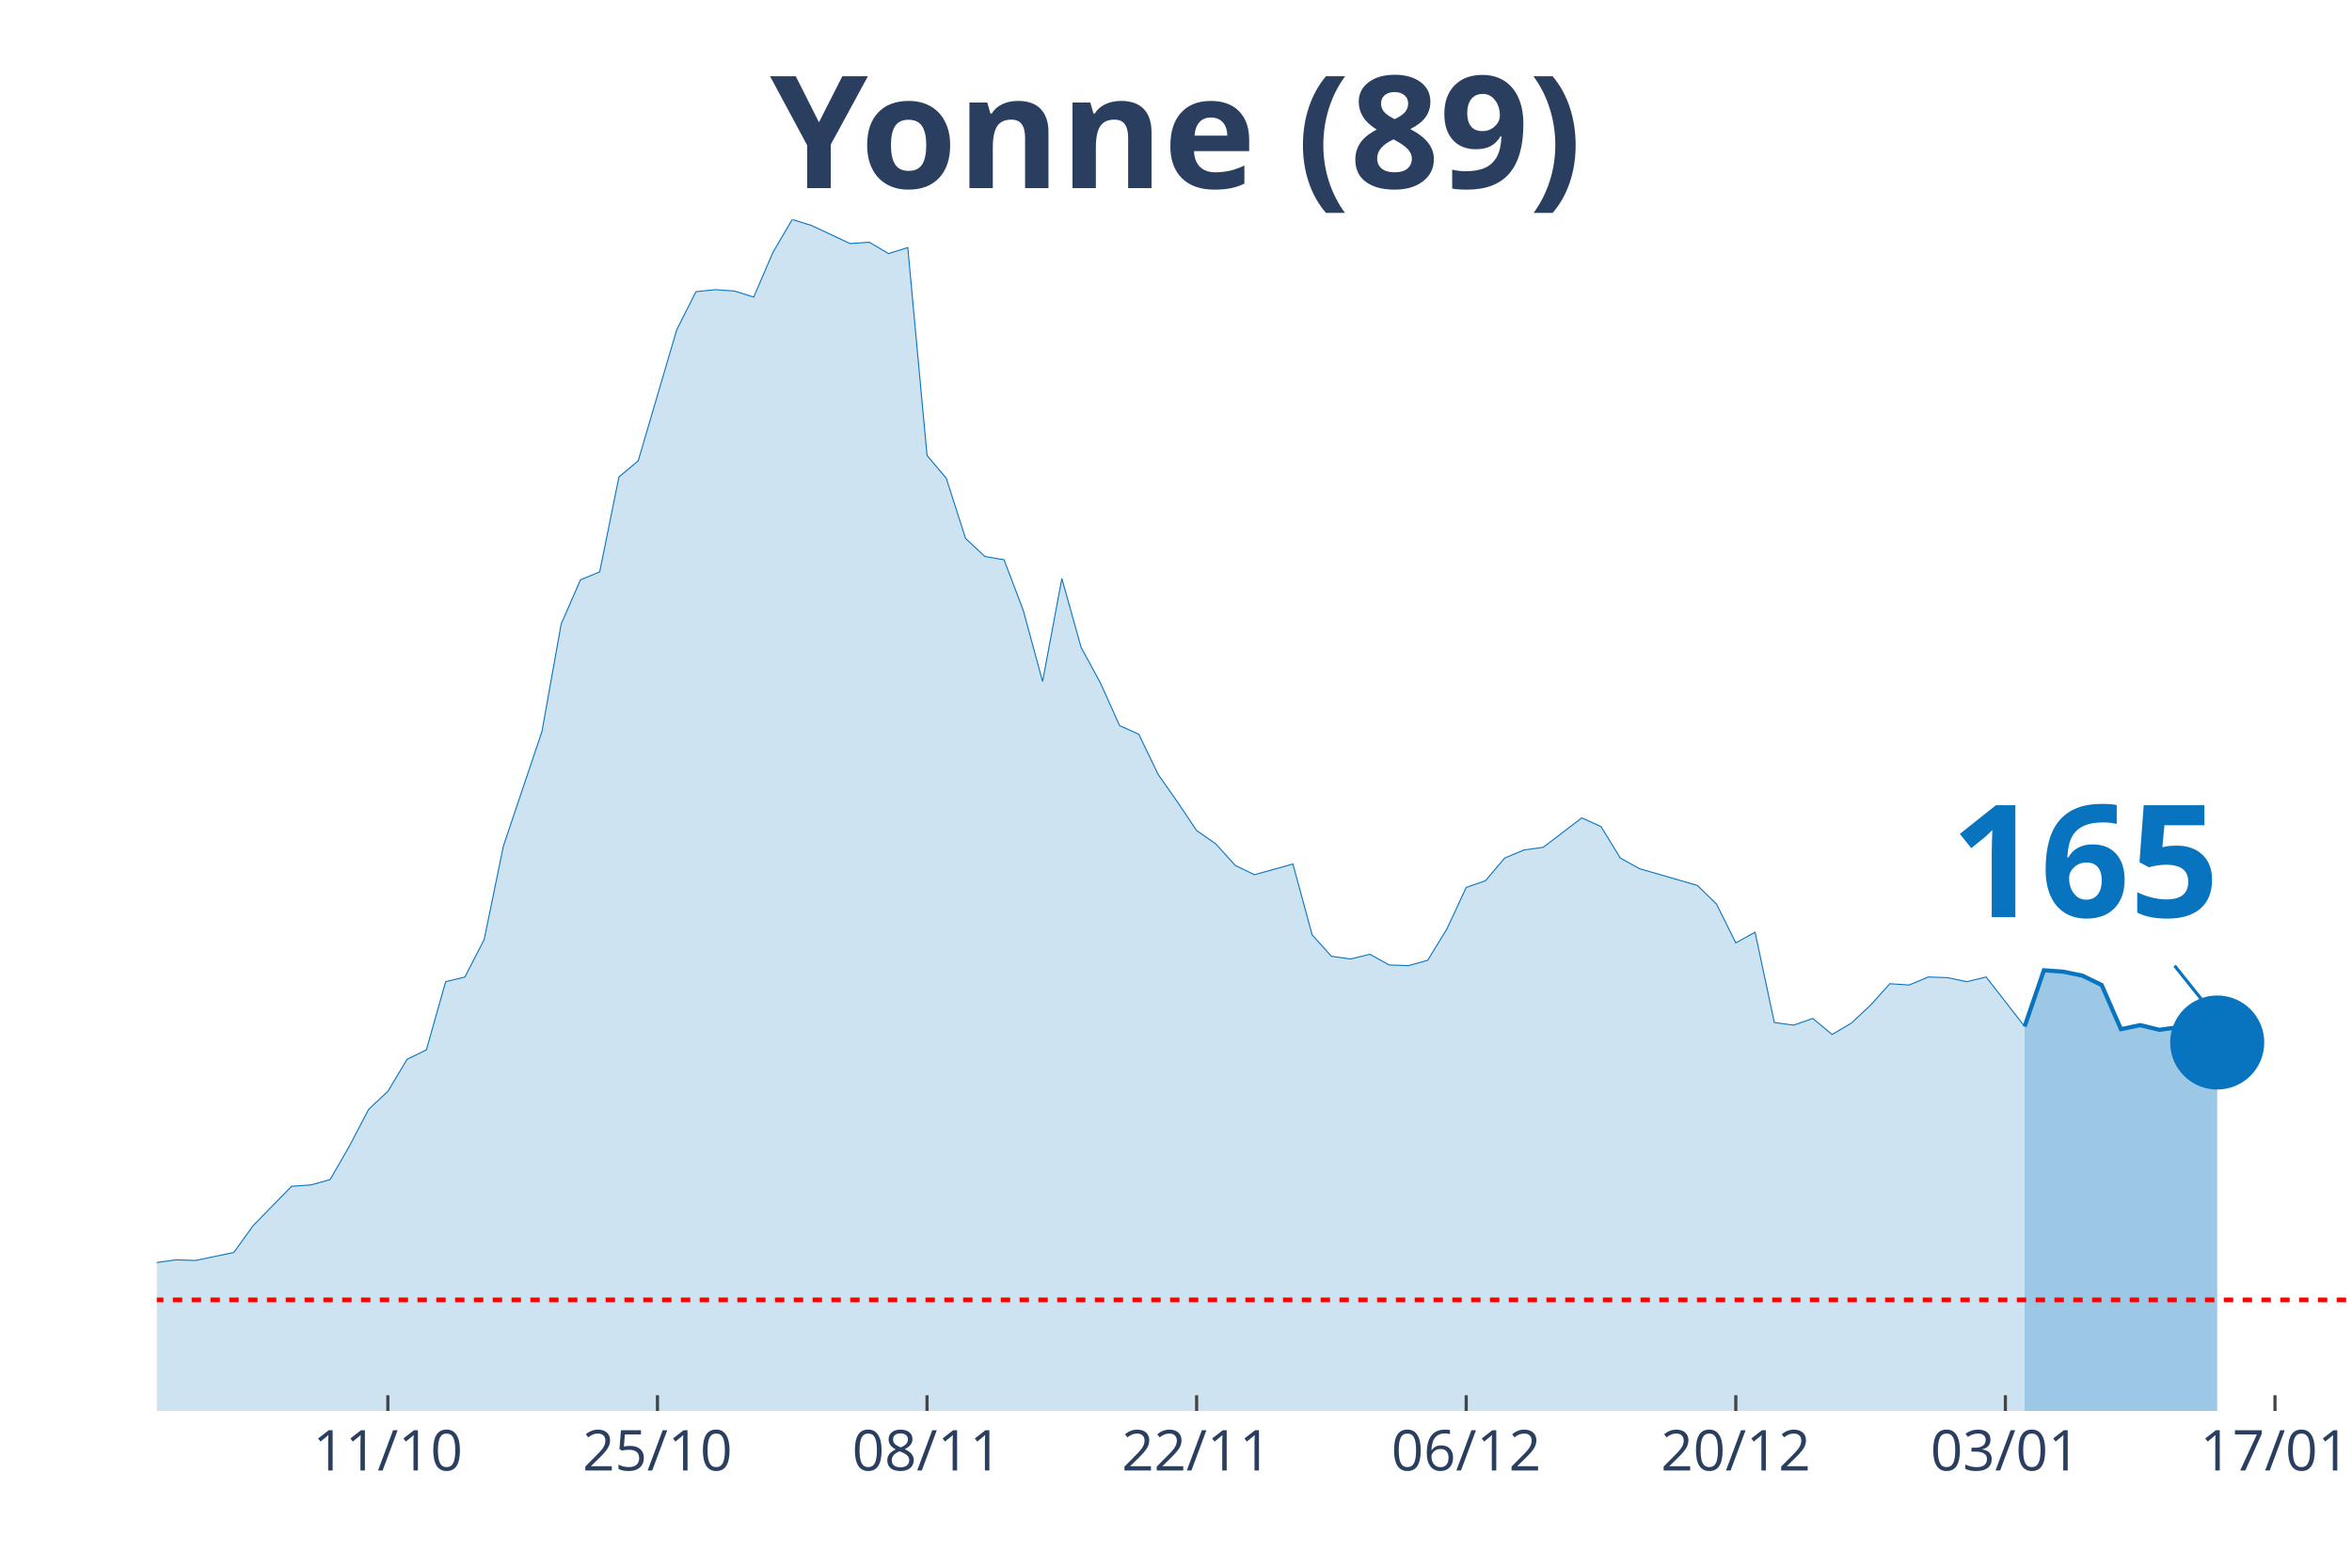
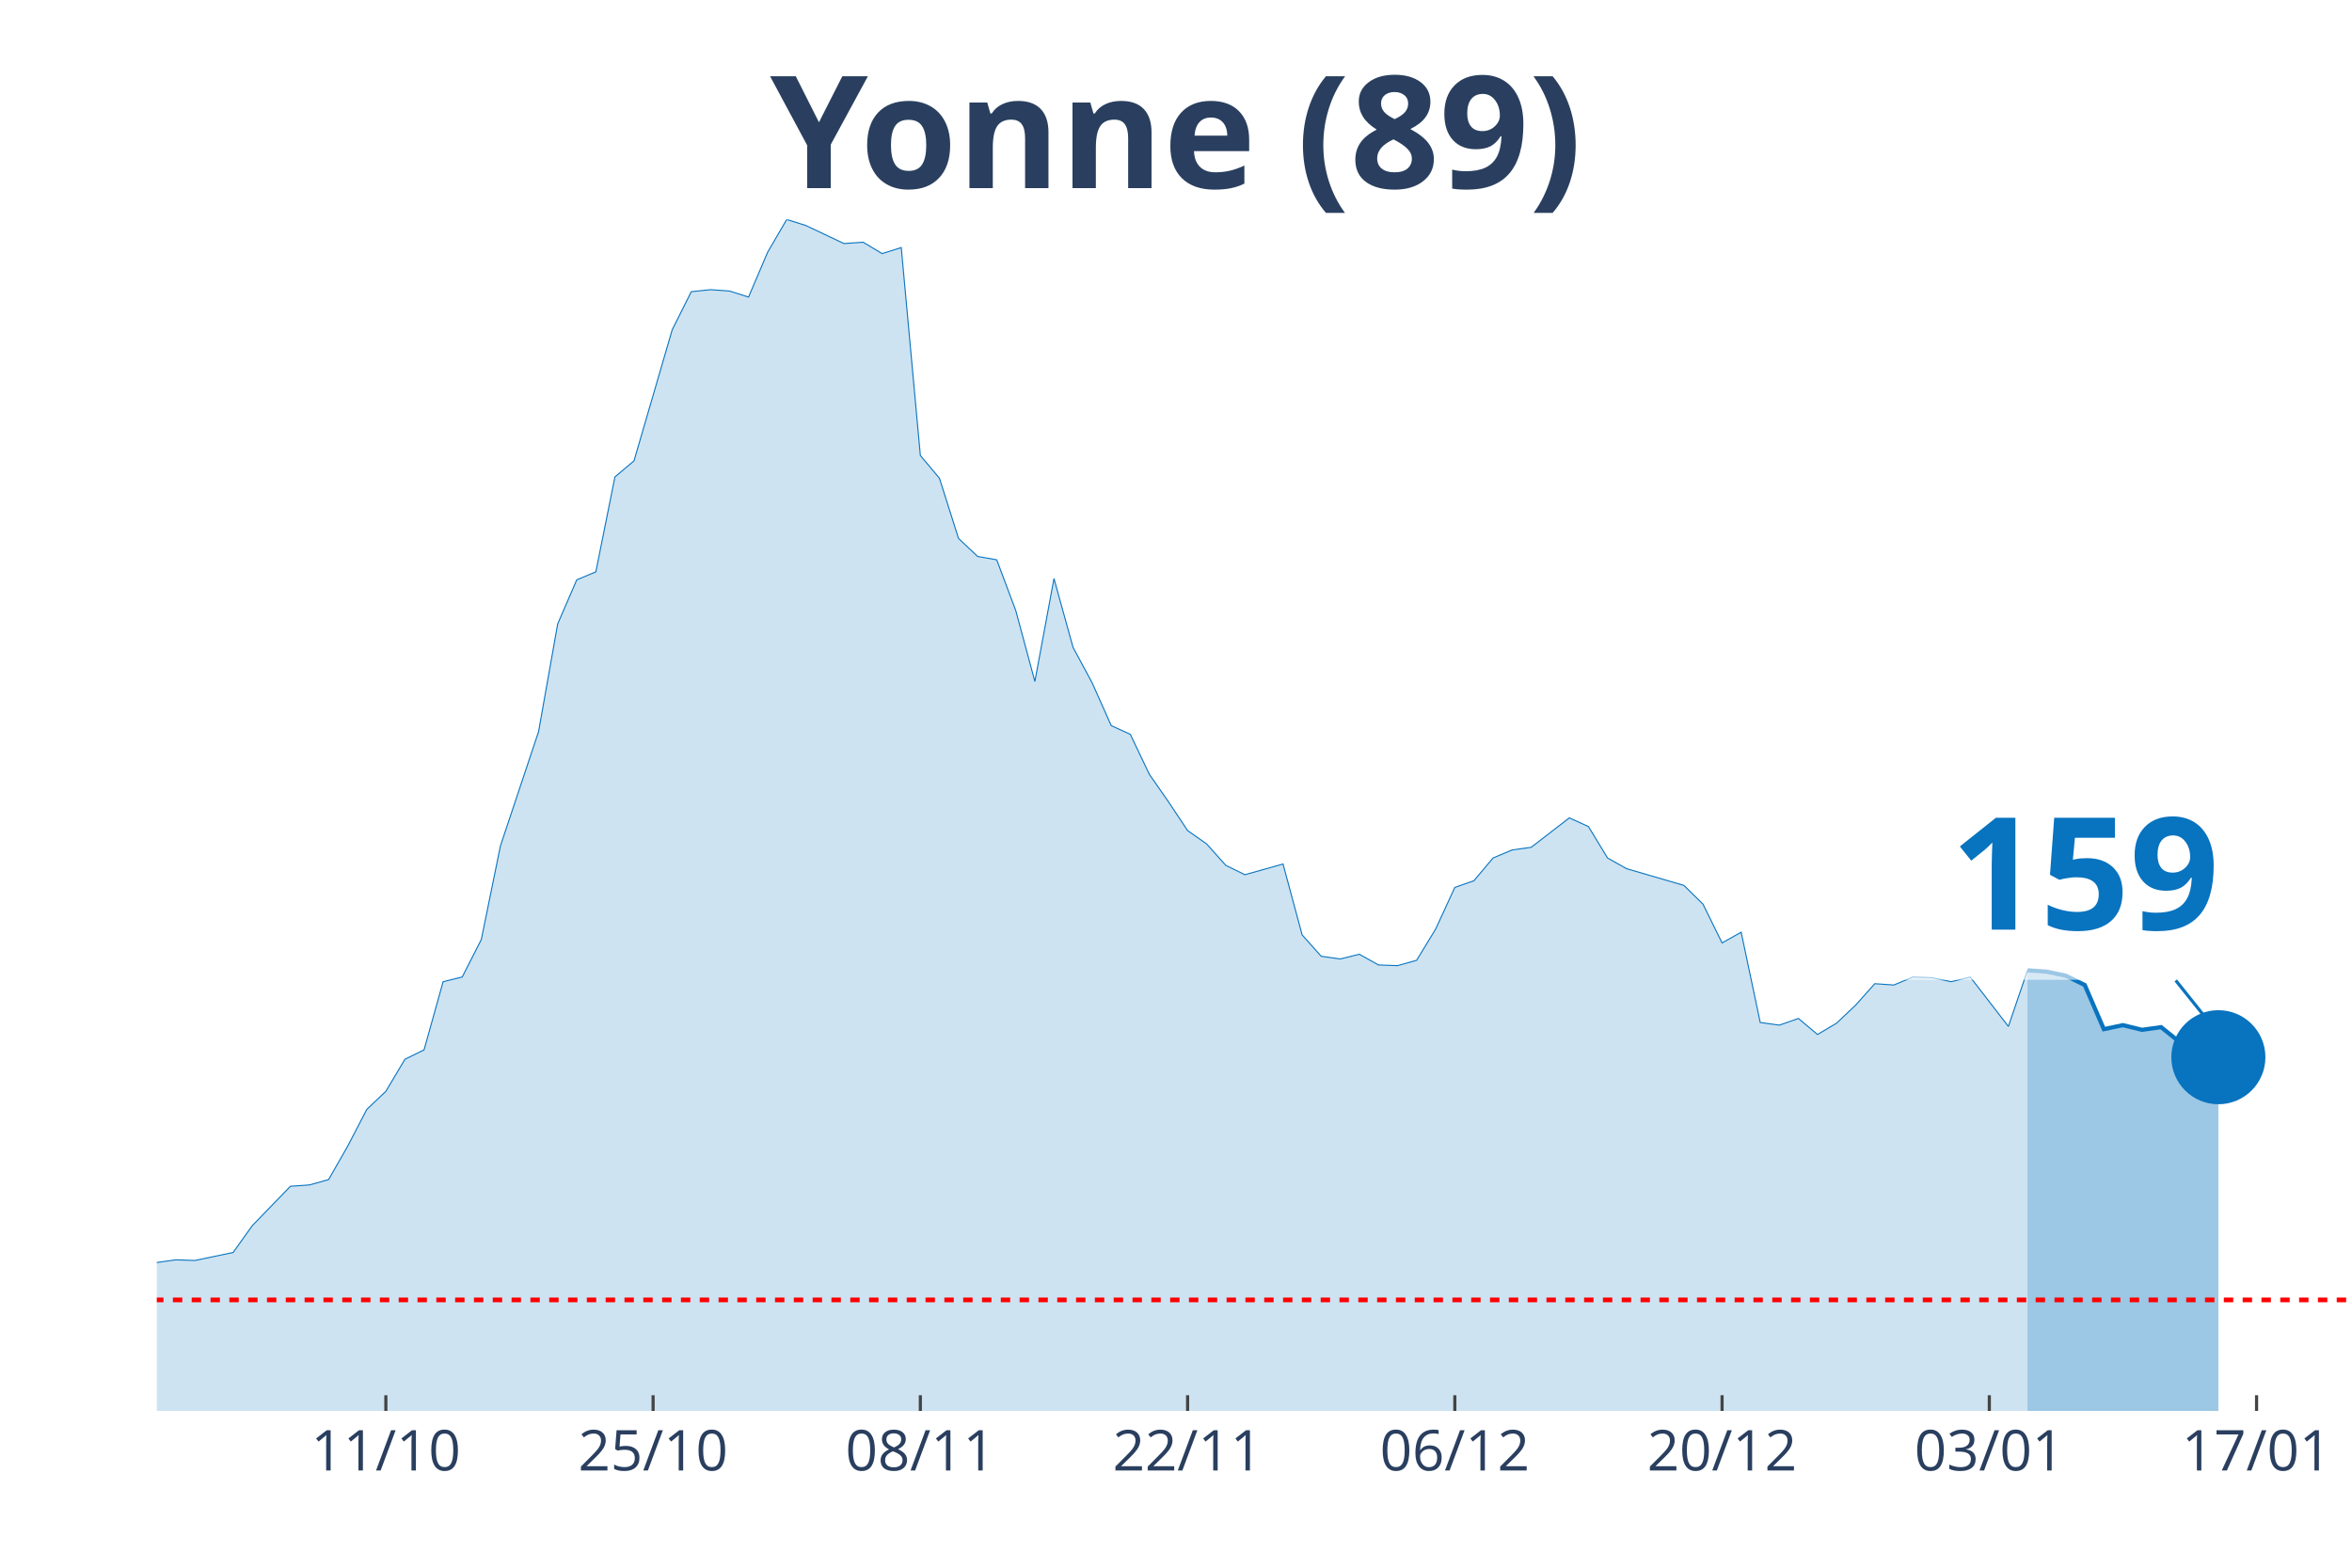
<svg xmlns="http://www.w3.org/2000/svg" class="main-svg" width="1125" height="750" style="" viewBox="0 0 750 500">
  <rect x="0" y="0" width="750" height="500" style="fill: rgb(0, 0, 0); fill-opacity: 0;" />
-   <defs id="defs-4490f4">
+   <defs id="defs-ba26e9">
    <g class="clips">
-       <clipPath id="clip4490f4xyplot" class="plotclip">
+       <clipPath id="clipba26e9xyplot" class="plotclip">
        <rect width="700" height="380" />
      </clipPath>
-       <clipPath class="axesclip" id="clip4490f4x">
+       <clipPath class="axesclip" id="clipba26e9x">
        <rect x="50" y="0" width="700" height="500" />
      </clipPath>
-       <clipPath class="axesclip" id="clip4490f4y">
+       <clipPath class="axesclip" id="clipba26e9y">
        <rect x="0" y="70" width="750" height="380" />
      </clipPath>
-       <clipPath class="axesclip" id="clip4490f4xy">
+       <clipPath class="axesclip" id="clipba26e9xy">
        <rect x="50" y="70" width="700" height="380" />
      </clipPath>
    </g>
    <g class="gradients" />
  </defs>
  <g class="bglayer">
    <rect class="bg" x="50" y="70" width="700" height="380" style="fill: rgb(0, 0, 0); fill-opacity: 0; stroke-width: 0;" />
  </g>
  <g class="layer-below">
    <g class="imagelayer" />
    <g class="shapelayer" />
  </g>
  <g class="cartesianlayer">
    <g class="subplot xy">
      <g class="layer-subplot">
        <g class="shapelayer" />
        <g class="imagelayer" />
      </g>
      <g class="gridlayer">
        <g class="x">
-           <path class="xgrid crisp" transform="translate(123.68,0)" d="M0,70v380" style="stroke: rgb(255, 255, 255); stroke-opacity: 1; stroke-width: 1px;" />
-           <path class="xgrid crisp" transform="translate(209.65,0)" d="M0,70v380" style="stroke: rgb(255, 255, 255); stroke-opacity: 1; stroke-width: 1px;" />
-           <path class="xgrid crisp" transform="translate(295.61,0)" d="M0,70v380" style="stroke: rgb(255, 255, 255); stroke-opacity: 1; stroke-width: 1px;" />
-           <path class="xgrid crisp" transform="translate(381.58,0)" d="M0,70v380" style="stroke: rgb(255, 255, 255); stroke-opacity: 1; stroke-width: 1px;" />
-           <path class="xgrid crisp" transform="translate(467.54,0)" d="M0,70v380" style="stroke: rgb(255, 255, 255); stroke-opacity: 1; stroke-width: 1px;" />
-           <path class="xgrid crisp" transform="translate(553.51,0)" d="M0,70v380" style="stroke: rgb(255, 255, 255); stroke-opacity: 1; stroke-width: 1px;" />
-           <path class="xgrid crisp" transform="translate(639.47,0)" d="M0,70v380" style="stroke: rgb(255, 255, 255); stroke-opacity: 1; stroke-width: 1px;" />
-           <path class="xgrid crisp" transform="translate(725.44,0)" d="M0,70v380" style="stroke: rgb(255, 255, 255); stroke-opacity: 1; stroke-width: 1px;" />
+           <path class="xgrid crisp" transform="translate(123.04,0)" d="M0,70v380" style="stroke: rgb(255, 255, 255); stroke-opacity: 1; stroke-width: 1px;" />
+           <path class="xgrid crisp" transform="translate(208.26,0)" d="M0,70v380" style="stroke: rgb(255, 255, 255); stroke-opacity: 1; stroke-width: 1px;" />
+           <path class="xgrid crisp" transform="translate(293.48,0)" d="M0,70v380" style="stroke: rgb(255, 255, 255); stroke-opacity: 1; stroke-width: 1px;" />
+           <path class="xgrid crisp" transform="translate(378.7,0)" d="M0,70v380" style="stroke: rgb(255, 255, 255); stroke-opacity: 1; stroke-width: 1px;" />
+           <path class="xgrid crisp" transform="translate(463.91,0)" d="M0,70v380" style="stroke: rgb(255, 255, 255); stroke-opacity: 1; stroke-width: 1px;" />
+           <path class="xgrid crisp" transform="translate(549.13,0)" d="M0,70v380" style="stroke: rgb(255, 255, 255); stroke-opacity: 1; stroke-width: 1px;" />
+           <path class="xgrid crisp" transform="translate(634.35,0)" d="M0,70v380" style="stroke: rgb(255, 255, 255); stroke-opacity: 1; stroke-width: 1px;" />
+           <path class="xgrid crisp" transform="translate(719.57,0)" d="M0,70v380" style="stroke: rgb(255, 255, 255); stroke-opacity: 1; stroke-width: 1px;" />
        </g>
        <g class="y" />
      </g>
      <g class="zerolinelayer" />
      <path class="xlines-below" />
      <path class="ylines-below" />
      <g class="overlines-below" />
      <g class="xaxislayer-below" />
      <g class="yaxislayer-below" />
      <g class="overaxes-below" />
-       <g class="plot" transform="translate(50, 70)" clip-path="url('#clip4490f4xyplot')">
+       <g class="plot" transform="translate(50, 70)" clip-path="url('#clipba26e9xyplot')">
        <g class="scatterlayer mlayer">
-           <g class="trace scatter trace3f3cbf" style="stroke-miterlimit: 2;">
+           <g class="trace scatter trace3c9cf8" style="stroke-miterlimit: 2;">
            <g class="fills">
              <g>
-                 <path class="js-fill" d="M595.61,380L-835.09,380L-835.09,373.82L-718.42,375.74L-712.28,375.52L-669.3,379.57L-663.16,379.15L-515.79,378.72L-509.65,377.65L-288.6,375.1L-282.46,373.82L-239.47,364.65L-233.33,363.58L-221.05,358.46L-214.91,355.69L-202.63,356.97L-196.49,352.92L-190.35,352.92L-184.21,355.69L-178.07,354.62L-171.93,357.4L-147.37,362.3L-141.23,361.66L-135.09,359.74L-128.95,353.56L-122.81,350.57L-116.67,349.93L-98.25,339.7L-92.11,337.99L-73.68,336.71L-67.54,334.37L-61.4,324.13L-55.26,322.21L-49.12,320.51L-42.98,324.34L-24.56,324.13L-18.42,332.66L-12.28,333.3L-6.14,337.35L0,332.66L6.14,331.81L12.28,332.02L18.42,330.74L24.56,329.46L30.7,320.93L42.98,308.35L49.12,307.92L55.26,306.22L61.4,295.56L67.54,283.83L73.68,278.07L79.82,267.83L85.96,264.85L92.11,243.1L98.25,241.6L104.39,229.66L110.53,199.81L122.81,163.34L128.95,129.01L135.09,114.94L141.23,112.38L147.37,82.1L153.51,76.98L165.79,35.19L171.93,23.03L178.07,22.39L184.21,22.82L190.35,24.74L196.49,10.45L202.63,0L208.77,1.92L221.05,7.68L227.19,7.25L233.33,10.88L239.47,8.96L245.61,75.27L251.75,82.53L257.89,101.72L264.04,107.47L270.18,108.54L276.32,124.75L282.46,147.35L288.6,114.51L294.74,136.48L300.88,147.78L307.02,161.43L313.16,164.2L319.3,176.99L325.44,185.74L331.58,194.9L337.72,199.17L343.86,205.99L350,208.98L362.28,205.57L368.42,228.17L374.56,234.99L380.7,235.85L386.84,234.35L392.98,237.77L399.12,237.98L405.26,236.27L411.4,226.25L417.54,213.03L423.68,210.9L429.82,203.65L435.96,201.09L442.11,200.24L454.39,190.85L460.53,193.63L466.67,203.65L472.81,207.06L491.23,212.39L497.37,218.36L503.51,230.73L509.65,227.32L515.79,256.11L521.93,256.96L528.07,254.83L534.21,259.94L540.35,256.32L546.49,250.56L552.63,243.74L558.77,244.16L564.91,241.6L571.05,241.82L577.19,243.1L583.33,241.6L595.61,257.38" style="fill: rgb(8, 115, 191); fill-opacity: 0.2; stroke-width: 0;" />
+                 <path class="js-fill" d="M596.52,380L-827.83,380L-827.83,373.82L-718.26,375.74L-712.17,375.74L-578.26,377.23L-572.17,377.65L-353.04,375.74L-346.96,374.46L-280,373.82L-273.91,372.11L-261.74,371.04L-255.65,369.12L-231.3,363.58L-225.22,359.1L-200.87,356.97L-194.78,352.92L-188.7,352.92L-182.61,355.69L-176.52,354.62L-170.43,357.4L-146.09,362.3L-140,361.66L-133.91,359.74L-127.83,353.56L-121.74,350.57L-115.65,349.93L-97.39,339.7L-91.3,337.99L-73.04,336.71L-66.96,334.37L-60.87,324.13L-54.78,322.21L-48.7,320.51L-42.61,324.34L-24.35,324.13L-18.26,332.66L-12.17,333.3L-6.09,337.35L0,332.66L6.09,331.81L12.17,332.02L18.26,330.74L24.35,329.46L30.43,320.93L42.61,308.35L48.7,307.92L54.78,306.22L60.87,295.56L66.96,283.83L73.04,278.07L79.13,267.83L85.22,264.85L91.3,243.1L97.39,241.6L103.48,229.66L109.57,199.81L121.74,163.34L127.83,129.01L133.91,114.94L140,112.38L146.09,82.1L152.17,76.98L164.35,35.19L170.43,23.03L176.52,22.39L182.61,22.82L188.7,24.74L194.78,10.45L200.87,0L206.96,1.92L219.13,7.68L225.22,7.25L231.3,10.88L237.39,8.96L243.48,75.27L249.57,82.53L255.65,101.72L261.74,107.47L267.83,108.54L273.91,124.75L280,147.35L286.09,114.51L292.17,136.48L298.26,147.78L304.35,161.43L310.43,164.2L316.52,176.99L322.61,185.74L328.7,194.9L334.78,199.17L340.87,205.99L346.96,208.98L359.13,205.57L365.22,228.17L371.3,234.99L377.39,235.85L383.48,234.35L389.57,237.77L395.65,237.98L401.74,236.27L407.83,226.25L413.91,213.03L420,210.9L426.09,203.65L432.17,201.09L438.26,200.24L450.43,190.85L456.52,193.63L462.61,203.65L468.7,207.06L486.96,212.39L493.04,218.36L499.13,230.73L505.22,227.32L511.3,256.11L517.39,256.96L523.48,254.83L529.57,259.94L535.65,256.32L541.74,250.56L547.83,243.74L553.91,244.16L560,241.6L566.09,241.82L572.17,243.1L578.26,241.6L590.43,257.38L596.52,239.47" style="fill: rgb(8, 115, 191); fill-opacity: 0.2; stroke-width: 0;" />
              </g>
            </g>
            <g class="errorbars" />
            <g class="lines">
-               <path class="js-line" d="M-835.09,373.82L-718.42,375.74L-712.28,375.52L-669.3,379.57L-663.16,379.15L-515.79,378.72L-509.65,377.65L-288.6,375.1L-282.46,373.82L-239.47,364.65L-233.33,363.58L-221.05,358.46L-214.91,355.69L-202.63,356.97L-196.49,352.92L-190.35,352.92L-184.21,355.69L-178.07,354.62L-171.93,357.4L-147.37,362.3L-141.23,361.66L-135.09,359.74L-128.95,353.56L-122.81,350.57L-116.67,349.93L-98.25,339.7L-92.11,337.99L-73.68,336.71L-67.54,334.37L-61.4,324.13L-55.26,322.21L-49.12,320.51L-42.98,324.34L-24.56,324.13L-18.42,332.66L-12.28,333.3L-6.14,337.35L0,332.66L6.14,331.81L12.28,332.02L18.42,330.74L24.56,329.46L30.7,320.93L42.98,308.35L49.12,307.92L55.26,306.22L61.4,295.56L67.54,283.83L73.68,278.07L79.82,267.83L85.96,264.85L92.11,243.1L98.25,241.6L104.39,229.66L110.53,199.81L122.81,163.34L128.95,129.01L135.09,114.94L141.23,112.38L147.37,82.1L153.51,76.98L165.79,35.19L171.93,23.03L178.07,22.39L184.21,22.82L190.35,24.74L196.49,10.45L202.63,0L208.77,1.92L221.05,7.68L227.19,7.25L233.33,10.88L239.47,8.96L245.61,75.27L251.75,82.53L257.89,101.72L264.04,107.47L270.18,108.54L276.32,124.75L282.46,147.35L288.6,114.51L294.74,136.48L300.88,147.78L307.02,161.43L313.16,164.2L319.3,176.99L325.44,185.74L331.58,194.9L337.72,199.17L343.86,205.99L350,208.98L362.28,205.57L368.42,228.17L374.56,234.99L380.7,235.85L386.84,234.35L392.98,237.77L399.12,237.98L405.26,236.27L411.4,226.25L417.54,213.03L423.68,210.9L429.82,203.65L435.96,201.09L442.11,200.24L454.39,190.85L460.53,193.63L466.67,203.65L472.81,207.06L491.23,212.39L497.37,218.36L503.51,230.73L509.65,227.32L515.79,256.11L521.93,256.96L528.07,254.83L534.21,259.94L540.35,256.32L546.49,250.56L552.63,243.74L558.77,244.16L564.91,241.6L571.05,241.82L577.19,243.1L583.33,241.6L595.61,257.38" style="vector-effect: non-scaling-stroke; fill: none; stroke: rgb(8, 115, 191); stroke-opacity: 1; stroke-width: 0.5px; opacity: 1;" />
+               <path class="js-line" d="M-827.83,373.82L-718.26,375.74L-712.17,375.74L-578.26,377.23L-572.17,377.65L-353.04,375.74L-346.96,374.46L-280,373.82L-273.91,372.11L-261.74,371.04L-255.65,369.12L-231.3,363.58L-225.22,359.1L-200.87,356.97L-194.78,352.92L-188.7,352.92L-182.61,355.69L-176.52,354.62L-170.43,357.4L-146.09,362.3L-140,361.66L-133.91,359.74L-127.83,353.56L-121.74,350.57L-115.65,349.93L-97.39,339.7L-91.3,337.99L-73.04,336.71L-66.96,334.37L-60.87,324.13L-54.78,322.21L-48.7,320.51L-42.61,324.34L-24.35,324.13L-18.26,332.66L-12.17,333.3L-6.09,337.35L0,332.66L6.09,331.81L12.17,332.02L18.26,330.74L24.35,329.46L30.43,320.93L42.61,308.35L48.7,307.92L54.78,306.22L60.87,295.56L66.96,283.83L73.04,278.07L79.13,267.83L85.22,264.85L91.3,243.1L97.39,241.6L103.48,229.66L109.57,199.81L121.74,163.34L127.83,129.01L133.91,114.94L140,112.38L146.09,82.1L152.17,76.98L164.35,35.19L170.43,23.03L176.52,22.39L182.61,22.82L188.7,24.74L194.78,10.45L200.87,0L206.96,1.92L219.13,7.68L225.22,7.25L231.3,10.88L237.39,8.96L243.48,75.27L249.57,82.53L255.65,101.72L261.74,107.47L267.83,108.54L273.91,124.75L280,147.35L286.09,114.51L292.17,136.48L298.26,147.78L304.35,161.43L310.43,164.2L316.52,176.99L322.61,185.74L328.7,194.9L334.78,199.17L340.87,205.99L346.96,208.98L359.13,205.57L365.22,228.17L371.3,234.99L377.39,235.85L383.48,234.35L389.57,237.77L395.65,237.98L401.74,236.27L407.83,226.25L413.91,213.03L420,210.9L426.09,203.65L432.17,201.09L438.26,200.24L450.43,190.85L456.52,193.63L462.61,203.65L468.7,207.06L486.96,212.39L493.04,218.36L499.13,230.73L505.22,227.32L511.3,256.11L517.39,256.96L523.48,254.83L529.57,259.94L535.65,256.32L541.74,250.56L547.83,243.74L553.91,244.16L560,241.6L566.09,241.82L572.17,243.1L578.26,241.6L590.43,257.38L596.52,239.47" style="vector-effect: non-scaling-stroke; fill: none; stroke: rgb(8, 115, 191); stroke-opacity: 1; stroke-width: 0.5px; opacity: 1;" />
            </g>
            <g class="points" />
            <g class="text" />
          </g>
-           <g class="trace scatter traceb5f9cd" style="stroke-miterlimit: 2;">
+           <g class="trace scatter tracecfc07e" style="stroke-miterlimit: 2;">
            <g class="fills">
              <g>
-                 <path class="js-fill" d="M657.02,380L595.61,380L595.61,257.38L601.75,239.47L607.89,239.9L614.04,241.18L620.18,244.16L626.32,258.24L632.46,256.96L638.6,258.45L644.74,257.6L650.88,262.5L657.02,262.5" style="fill: rgb(8, 115, 191); fill-opacity: 0.4; stroke-width: 0;" />
+                 <path class="js-fill" d="M657.39,380L596.52,380L596.52,239.47L602.61,239.9L608.7,241.18L614.78,244.16L620.87,258.24L626.96,256.96L633.04,258.45L639.13,257.6L645.22,262.5L651.3,262.5L657.39,267.19" style="fill: rgb(8, 115, 191); fill-opacity: 0.4; stroke-width: 0;" />
              </g>
            </g>
            <g class="errorbars" />
            <g class="lines">
-               <path class="js-line" d="M595.61,257.38L601.75,239.47L607.89,239.9L614.04,241.18L620.18,244.16L626.32,258.24L632.46,256.96L638.6,258.45L644.74,257.6L650.88,262.5L657.02,262.5" style="vector-effect: non-scaling-stroke; fill: none; stroke: rgb(8, 115, 191); stroke-opacity: 1; stroke-width: 2px; opacity: 1;" />
+               <path class="js-line" d="M596.52,239.47L602.61,239.9L608.7,241.18L614.78,244.16L620.87,258.24L626.96,256.96L633.04,258.45L639.13,257.6L645.22,262.5L651.3,262.5L657.39,267.19" style="vector-effect: non-scaling-stroke; fill: none; stroke: rgb(8, 115, 191); stroke-opacity: 1; stroke-width: 2px; opacity: 1;" />
            </g>
            <g class="points" />
            <g class="text" />
          </g>
-           <g class="trace scatter trace3801a7" style="stroke-miterlimit: 2; opacity: 1;">
+           <g class="trace scatter tracef00212" style="stroke-miterlimit: 2; opacity: 1;">
            <g class="fills" />
            <g class="errorbars" />
            <g class="lines" />
            <g class="points">
-               <path class="point" transform="translate(657.02,262.5)" d="M15,0A15,15 0 1,1 0,-15A15,15 0 0,1 15,0Z" style="opacity: 1; stroke-width: 0px; fill: rgb(8, 115, 191); fill-opacity: 1;" />
+               <path class="point" transform="translate(657.39,267.19)" d="M15,0A15,15 0 1,1 0,-15A15,15 0 0,1 15,0Z" style="opacity: 1; stroke-width: 0px; fill: rgb(8, 115, 191); fill-opacity: 1;" />
            </g>
            <g class="text" />
          </g>
        </g>
      </g>
      <g class="overplot" />
      <path class="xlines-above crisp" style="fill: none; stroke-width: 1px; stroke: rgb(0, 0, 0); stroke-opacity: 0;" d="" />
      <path class="ylines-above crisp" style="fill: none;" d="M0,0" />
      <g class="overlines-above" />
      <g class="xaxislayer-above">
-         <path class="xtick ticks crisp" d="M0,450v-5" transform="translate(123.68,0)" style="stroke: rgb(68, 68, 68); stroke-opacity: 1; stroke-width: 1px;" />
-         <path class="xtick ticks crisp" d="M0,450v-5" transform="translate(209.65,0)" style="stroke: rgb(68, 68, 68); stroke-opacity: 1; stroke-width: 1px;" />
-         <path class="xtick ticks crisp" d="M0,450v-5" transform="translate(295.61,0)" style="stroke: rgb(68, 68, 68); stroke-opacity: 1; stroke-width: 1px;" />
-         <path class="xtick ticks crisp" d="M0,450v-5" transform="translate(381.58,0)" style="stroke: rgb(68, 68, 68); stroke-opacity: 1; stroke-width: 1px;" />
-         <path class="xtick ticks crisp" d="M0,450v-5" transform="translate(467.54,0)" style="stroke: rgb(68, 68, 68); stroke-opacity: 1; stroke-width: 1px;" />
-         <path class="xtick ticks crisp" d="M0,450v-5" transform="translate(553.51,0)" style="stroke: rgb(68, 68, 68); stroke-opacity: 1; stroke-width: 1px;" />
-         <path class="xtick ticks crisp" d="M0,450v-5" transform="translate(639.47,0)" style="stroke: rgb(68, 68, 68); stroke-opacity: 1; stroke-width: 1px;" />
-         <path class="xtick ticks crisp" d="M0,450v-5" transform="translate(725.44,0)" style="stroke: rgb(68, 68, 68); stroke-opacity: 1; stroke-width: 1px;" />
+         <path class="xtick ticks crisp" d="M0,450v-5" transform="translate(123.04,0)" style="stroke: rgb(68, 68, 68); stroke-opacity: 1; stroke-width: 1px;" />
+         <path class="xtick ticks crisp" d="M0,450v-5" transform="translate(208.26,0)" style="stroke: rgb(68, 68, 68); stroke-opacity: 1; stroke-width: 1px;" />
+         <path class="xtick ticks crisp" d="M0,450v-5" transform="translate(293.48,0)" style="stroke: rgb(68, 68, 68); stroke-opacity: 1; stroke-width: 1px;" />
+         <path class="xtick ticks crisp" d="M0,450v-5" transform="translate(378.7,0)" style="stroke: rgb(68, 68, 68); stroke-opacity: 1; stroke-width: 1px;" />
+         <path class="xtick ticks crisp" d="M0,450v-5" transform="translate(463.91,0)" style="stroke: rgb(68, 68, 68); stroke-opacity: 1; stroke-width: 1px;" />
+         <path class="xtick ticks crisp" d="M0,450v-5" transform="translate(549.13,0)" style="stroke: rgb(68, 68, 68); stroke-opacity: 1; stroke-width: 1px;" />
+         <path class="xtick ticks crisp" d="M0,450v-5" transform="translate(634.35,0)" style="stroke: rgb(68, 68, 68); stroke-opacity: 1; stroke-width: 1px;" />
+         <path class="xtick ticks crisp" d="M0,450v-5" transform="translate(719.57,0)" style="stroke: rgb(68, 68, 68); stroke-opacity: 1; stroke-width: 1px;" />
        <g class="xtick">
-           <text text-anchor="middle" x="0" y="469" transform="translate(123.68,0)" style="font-family: 'Open Sans', verdana, arial, sans-serif; font-size: 18px; fill: rgb(42, 63, 95); fill-opacity: 1; white-space: pre;">11/10</text>
+           <text text-anchor="middle" x="0" y="469" transform="translate(123.04,0)" style="font-family: 'Open Sans', verdana, arial, sans-serif; font-size: 18px; fill: rgb(42, 63, 95); fill-opacity: 1; white-space: pre;">11/10</text>
        </g>
        <g class="xtick">
-           <text text-anchor="middle" x="0" y="469" transform="translate(209.65,0)" style="font-family: 'Open Sans', verdana, arial, sans-serif; font-size: 18px; fill: rgb(42, 63, 95); fill-opacity: 1; white-space: pre;">25/10</text>
+           <text text-anchor="middle" x="0" y="469" transform="translate(208.26,0)" style="font-family: 'Open Sans', verdana, arial, sans-serif; font-size: 18px; fill: rgb(42, 63, 95); fill-opacity: 1; white-space: pre;">25/10</text>
        </g>
        <g class="xtick">
-           <text text-anchor="middle" x="0" y="469" transform="translate(295.61,0)" style="font-family: 'Open Sans', verdana, arial, sans-serif; font-size: 18px; fill: rgb(42, 63, 95); fill-opacity: 1; white-space: pre;">08/11</text>
+           <text text-anchor="middle" x="0" y="469" transform="translate(293.48,0)" style="font-family: 'Open Sans', verdana, arial, sans-serif; font-size: 18px; fill: rgb(42, 63, 95); fill-opacity: 1; white-space: pre;">08/11</text>
        </g>
        <g class="xtick">
-           <text text-anchor="middle" x="0" y="469" transform="translate(381.58,0)" style="font-family: 'Open Sans', verdana, arial, sans-serif; font-size: 18px; fill: rgb(42, 63, 95); fill-opacity: 1; white-space: pre;">22/11</text>
+           <text text-anchor="middle" x="0" y="469" transform="translate(378.7,0)" style="font-family: 'Open Sans', verdana, arial, sans-serif; font-size: 18px; fill: rgb(42, 63, 95); fill-opacity: 1; white-space: pre;">22/11</text>
        </g>
        <g class="xtick">
-           <text text-anchor="middle" x="0" y="469" transform="translate(467.54,0)" style="font-family: 'Open Sans', verdana, arial, sans-serif; font-size: 18px; fill: rgb(42, 63, 95); fill-opacity: 1; white-space: pre;">06/12</text>
+           <text text-anchor="middle" x="0" y="469" transform="translate(463.91,0)" style="font-family: 'Open Sans', verdana, arial, sans-serif; font-size: 18px; fill: rgb(42, 63, 95); fill-opacity: 1; white-space: pre;">06/12</text>
        </g>
        <g class="xtick">
-           <text text-anchor="middle" x="0" y="469" transform="translate(553.51,0)" style="font-family: 'Open Sans', verdana, arial, sans-serif; font-size: 18px; fill: rgb(42, 63, 95); fill-opacity: 1; white-space: pre;">20/12</text>
+           <text text-anchor="middle" x="0" y="469" transform="translate(549.13,0)" style="font-family: 'Open Sans', verdana, arial, sans-serif; font-size: 18px; fill: rgb(42, 63, 95); fill-opacity: 1; white-space: pre;">20/12</text>
        </g>
        <g class="xtick">
-           <text text-anchor="middle" x="0" y="469" transform="translate(639.47,0)" style="font-family: 'Open Sans', verdana, arial, sans-serif; font-size: 18px; fill: rgb(42, 63, 95); fill-opacity: 1; white-space: pre;">03/01</text>
+           <text text-anchor="middle" x="0" y="469" transform="translate(634.35,0)" style="font-family: 'Open Sans', verdana, arial, sans-serif; font-size: 18px; fill: rgb(42, 63, 95); fill-opacity: 1; white-space: pre;">03/01</text>
        </g>
        <g class="xtick">
-           <text text-anchor="middle" x="0" y="469" transform="translate(725.44,0)" style="font-family: 'Open Sans', verdana, arial, sans-serif; font-size: 18px; fill: rgb(42, 63, 95); fill-opacity: 1; white-space: pre;">17/01</text>
+           <text text-anchor="middle" x="0" y="469" transform="translate(719.57,0)" style="font-family: 'Open Sans', verdana, arial, sans-serif; font-size: 18px; fill: rgb(42, 63, 95); fill-opacity: 1; white-space: pre;">17/01</text>
        </g>
      </g>
      <g class="yaxislayer-above" />
      <g class="overaxes-above" />
    </g>
  </g>
  <g class="polarlayer" />
  <g class="ternarylayer" />
  <g class="geolayer" />
  <g class="funnelarealayer" />
  <g class="pielayer" />
  <g class="treemaplayer" />
  <g class="sunburstlayer" />
  <g class="glimages" />
-   <defs id="topdefs-4490f4">
+   <defs id="topdefs-ba26e9">
    <g class="clips" />
  </defs>
  <g class="layer-above">
    <g class="imagelayer" />
    <g class="shapelayer">
-       <path data-index="0" fill-rule="evenodd" d="M-3400.88,414.59L1087.72,414.59" clip-path="url('#clip4490f4xy')" style="opacity: 1; stroke: rgb(255, 0, 0); stroke-opacity: 1; fill: rgb(0, 0, 0); fill-opacity: 0; stroke-dasharray: 3px, 3px; stroke-width: 1.5px;" />
+       <path data-index="0" fill-rule="evenodd" d="M-3370.87,414.59L1078.7,414.59" clip-path="url('#clipba26e9xy')" style="opacity: 1; stroke: rgb(255, 0, 0); stroke-opacity: 1; fill: rgb(0, 0, 0); fill-opacity: 0; stroke-dasharray: 3px, 3px; stroke-width: 1.5px;" />
    </g>
  </g>
  <g class="infolayer">
    <g class="g-gtitle">
      <text class="gtitle" x="375" y="25" text-anchor="middle" dy="0.7em" style="font-family: 'Open Sans', verdana, arial, sans-serif; font-size: 50px; fill: rgb(42, 63, 95); opacity: 1; font-weight: normal; white-space: pre;">
        <tspan style="font-weight:bold">Yonne (89)</tspan>
      </text>
    </g>
    <g class="g-xtitle" />
    <g class="annotation" data-index="0" style="opacity: 1;">
-       <g class="annotation-text-g" transform="rotate(0,665.02,272.5)">
-         <g class="cursor-pointer" transform="translate(607, 237)">
+       <g class="annotation-text-g" transform="rotate(0,665.39,277.19)">
+         <g class="cursor-pointer" transform="translate(607, 241)">
          <rect class="bg" x="0.5" y="0.5" width="115" height="71" style="stroke-width: 1px; stroke: rgb(0, 0, 0); stroke-opacity: 0; fill: rgb(255, 255, 255); fill-opacity: 0.6;" />
          <text class="annotation-text" text-anchor="middle" x="57.812" y="55.5" style="font-family: 'Open Sans', verdana, arial, sans-serif; font-size: 50px; fill: rgb(8, 115, 191); fill-opacity: 1; white-space: pre;">
-             <tspan style="font-weight:bold">165 </tspan>
+             <tspan style="font-weight:bold">159 </tspan>
          </text>
        </g>
      </g>
      <g class="annotation-arrow-g" style="opacity: 1;">
-         <path d="M693.42,308L705.02,322.5" style="stroke-width: 1px; stroke: rgb(8, 115, 191); stroke-opacity: 1; stroke-dasharray: 0px, 0px, 18.569px, 18.569px;" />
+         <path d="M693.79,312.69L705.39,327.19" style="stroke-width: 1px; stroke: rgb(8, 115, 191); stroke-opacity: 1; stroke-dasharray: 0px, 0px, 18.569px, 18.569px;" />
      </g>
    </g>
  </g>
</svg>
